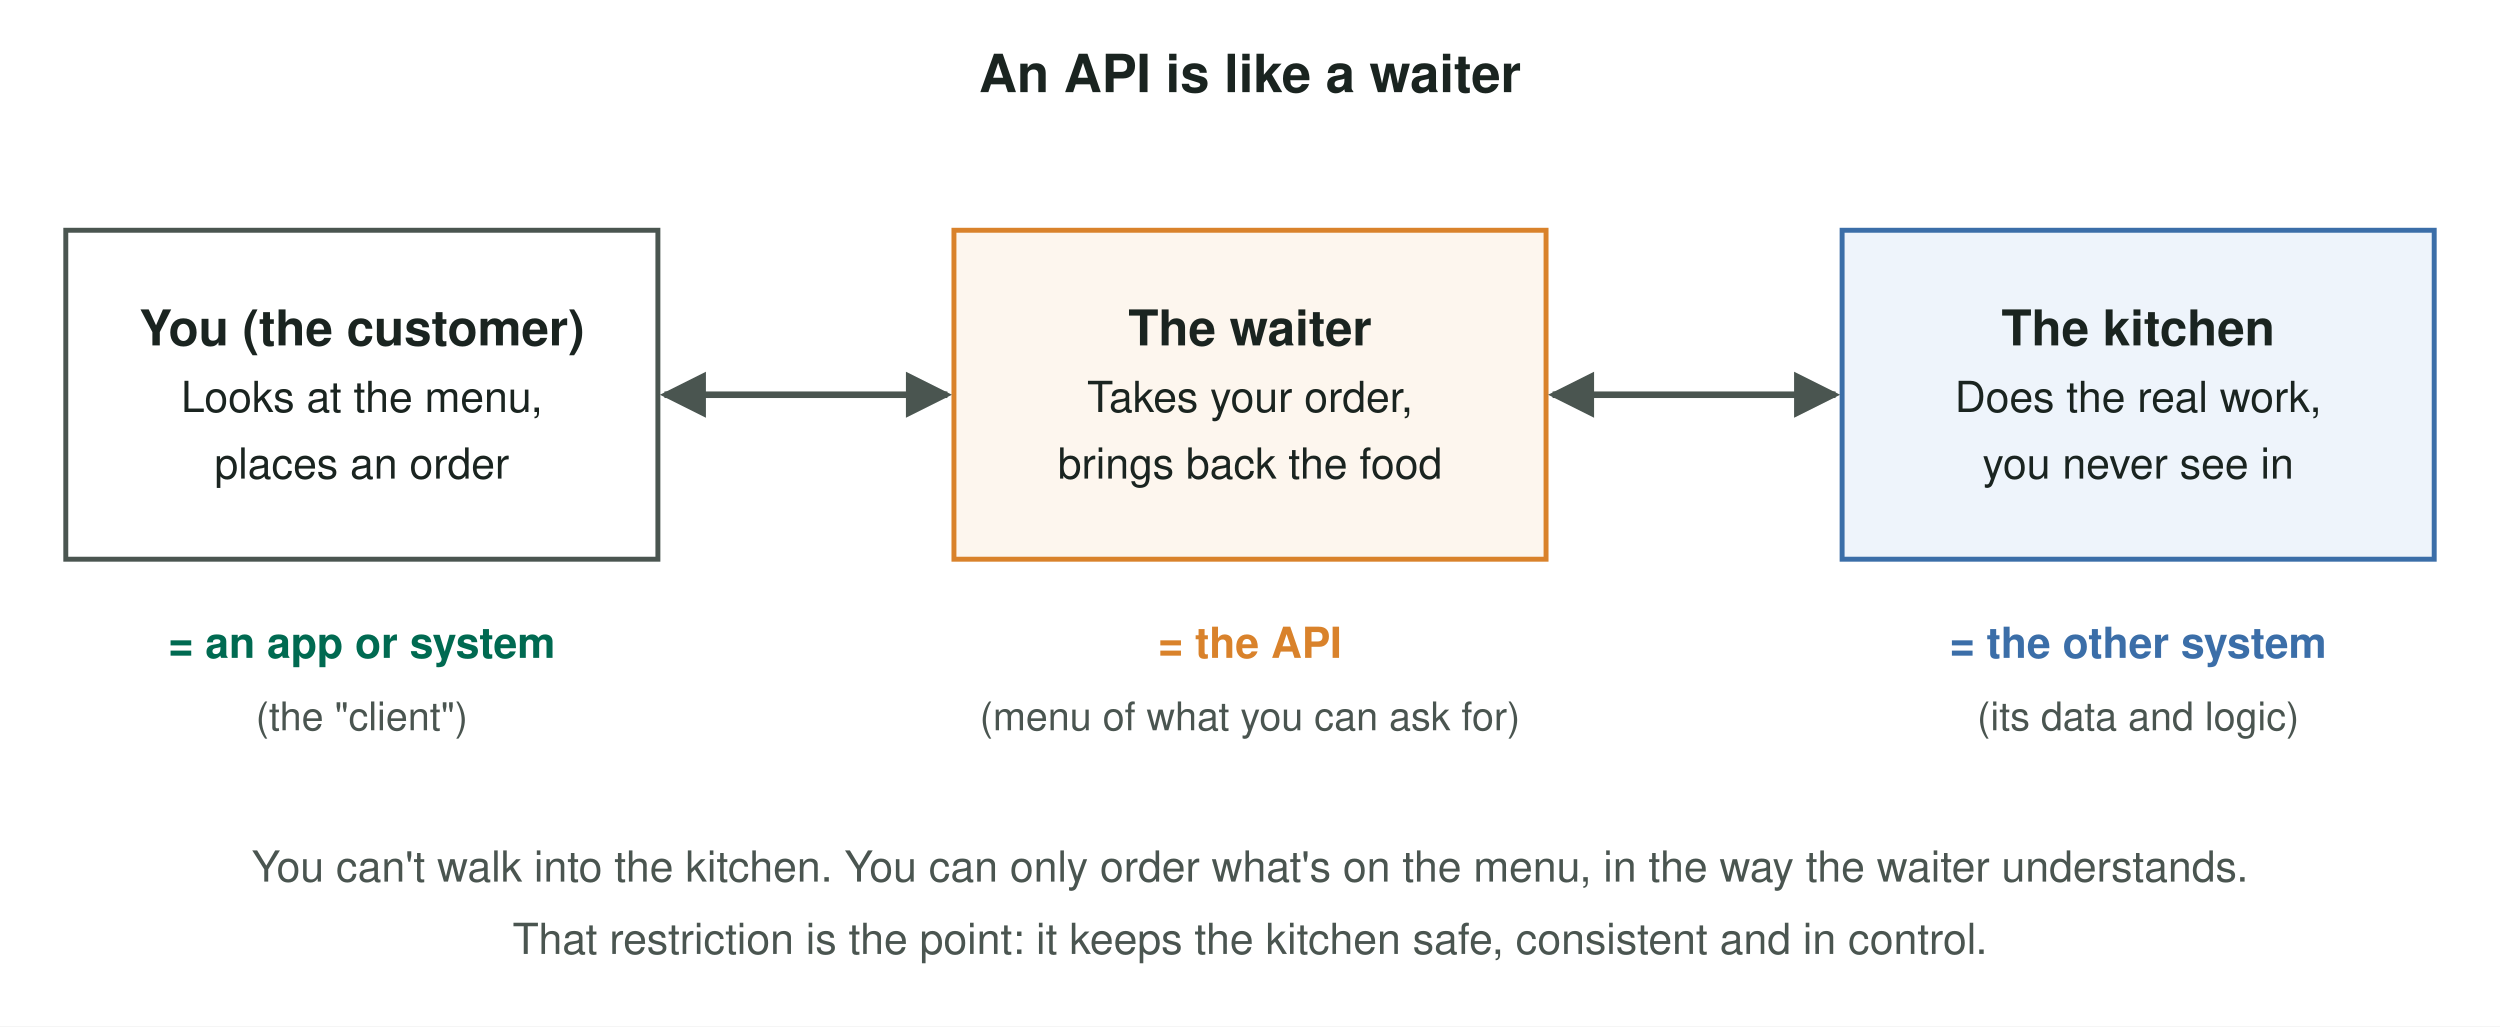
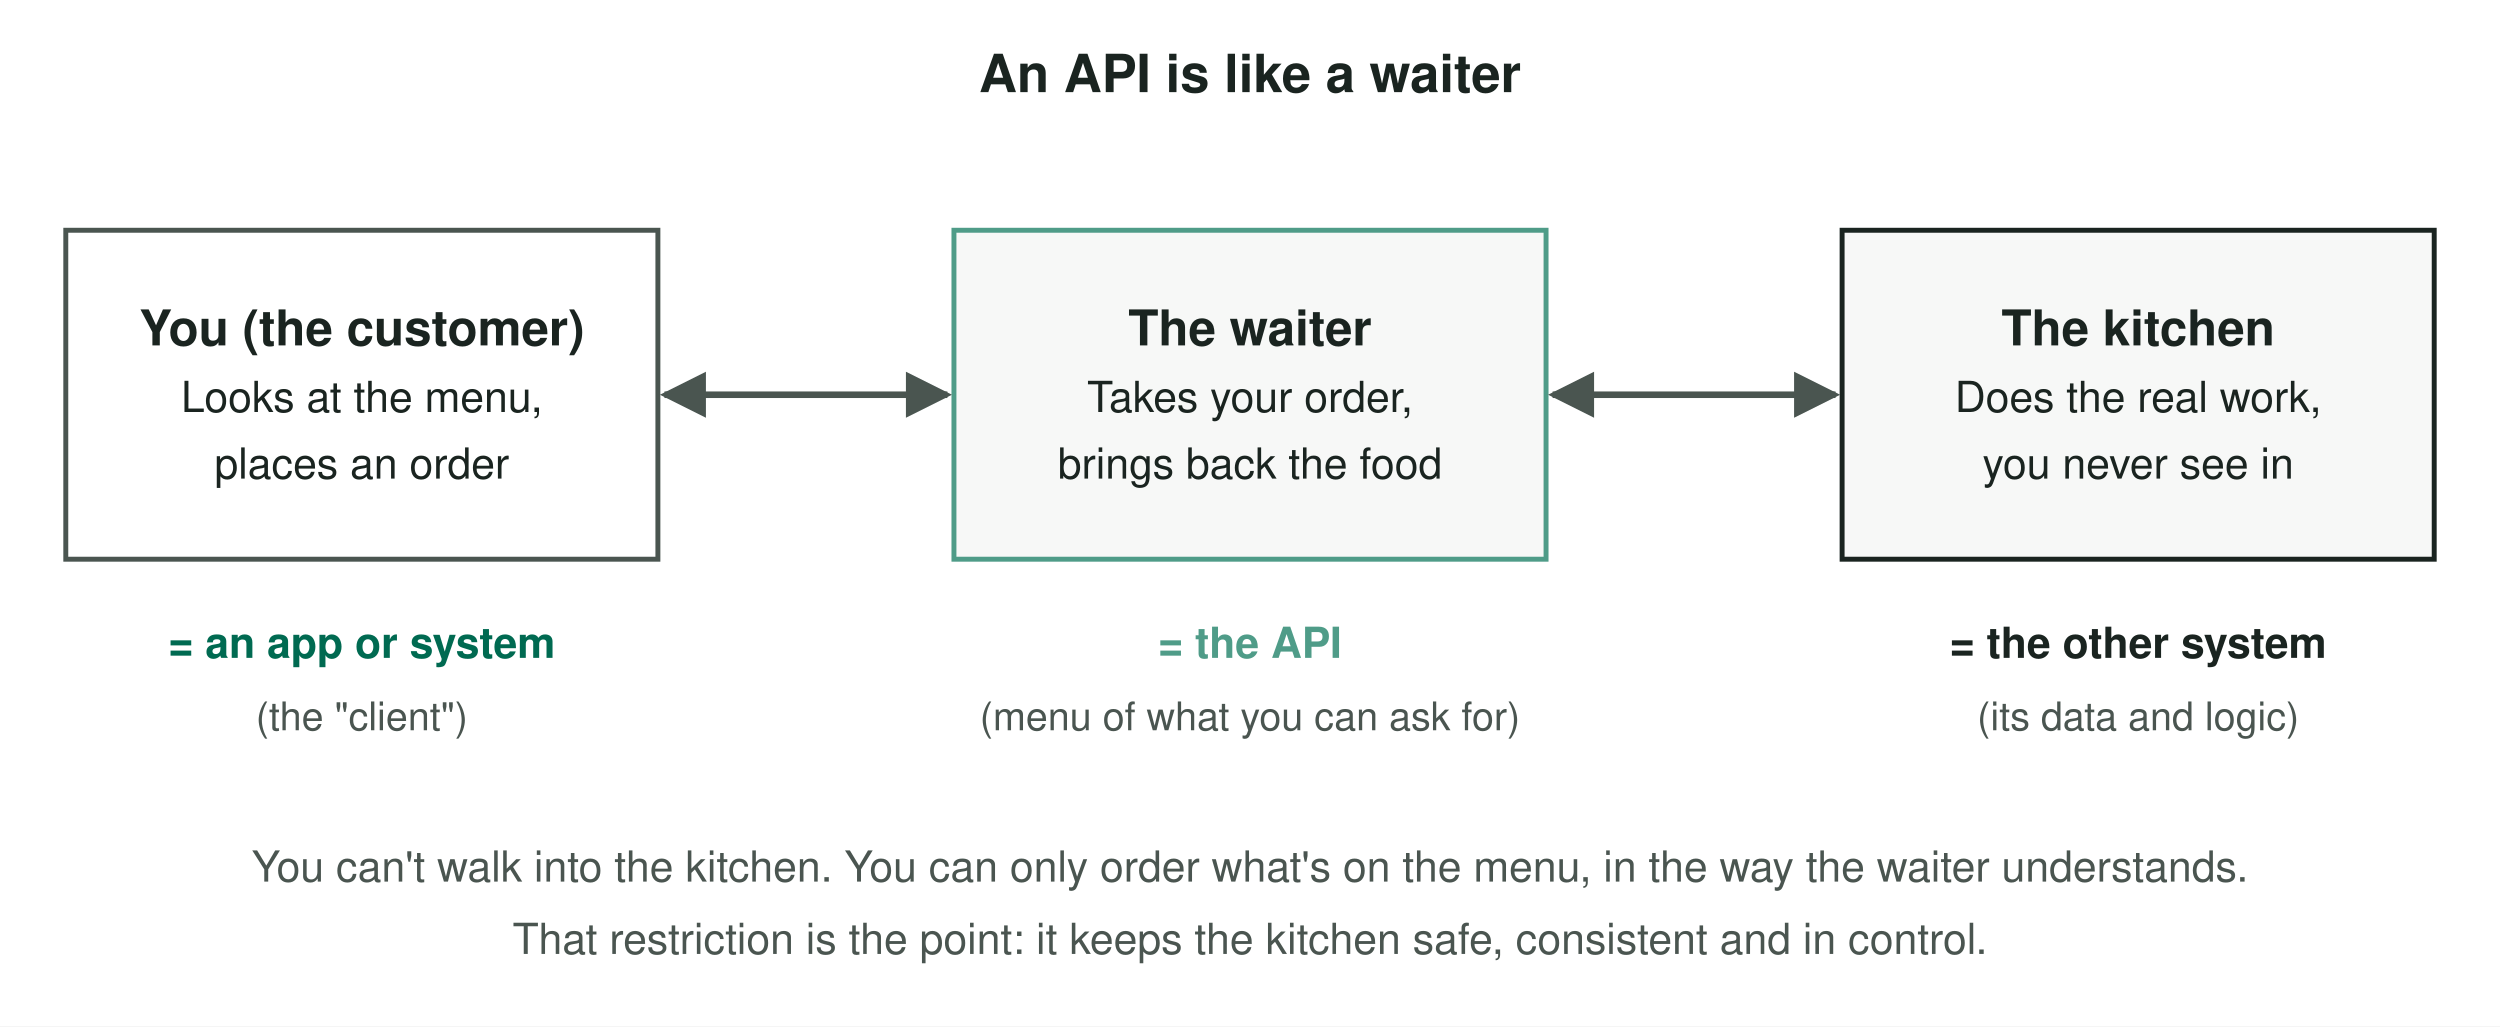
<svg xmlns="http://www.w3.org/2000/svg" viewBox="0 0 760 312" role="img" aria-label="An API compared with a waiter between customer and kitchen" font-family="-apple-system,BlinkMacSystemFont,Segoe UI,Helvetica,Arial,sans-serif">
  <defs>
    <marker id="a" viewBox="0 0 10 10" refX="9" refY="5" markerWidth="7" markerHeight="7" orient="auto-start-reverse">
      <path d="M0 0L10 5L0 10z" fill="#4a5550" />
    </marker>
  </defs>
  <rect width="760" height="312" fill="#fff" />
  <text x="380" y="28" text-anchor="middle" font-size="16" font-weight="700" fill="#1a2420">An API is like a waiter</text>
  <rect x="20" y="70" width="180" height="100" rx="0" fill="#fff" stroke="#4a5550" stroke-width="1.5" />
  <text x="110.0" y="105.0" text-anchor="middle" font-size="15" font-weight="700" fill="#1a2420">You (the customer)</text>
  <text x="110.0" y="125.25" text-anchor="middle" font-size="13" font-weight="400" fill="#1a2420">Looks at the menu,</text>
  <text x="110.0" y="145.5" text-anchor="middle" font-size="13" font-weight="400" fill="#1a2420">places an order</text>
-   <rect x="290" y="70" width="180" height="100" rx="0" fill="#fdf6ee" stroke="#d9822b" stroke-width="1.5" />
+   <rect x="290" y="70" width="180" height="100" rx="0" fill="#f7f8f7" stroke="#4f9c88" stroke-width="1.5" />
  <text x="380.0" y="105.0" text-anchor="middle" font-size="15" font-weight="700" fill="#1a2420">The waiter</text>
  <text x="380.0" y="125.25" text-anchor="middle" font-size="13" font-weight="400" fill="#1a2420">Takes your order,</text>
  <text x="380.0" y="145.5" text-anchor="middle" font-size="13" font-weight="400" fill="#1a2420">brings back the food</text>
-   <rect x="560" y="70" width="180" height="100" rx="0" fill="#eef4fb" stroke="#3b6ea8" stroke-width="1.5" />
+   <rect x="560" y="70" width="180" height="100" rx="0" fill="#f7f8f7" stroke="#1a2420" stroke-width="1.5" />
  <text x="650.0" y="105.0" text-anchor="middle" font-size="15" font-weight="700" fill="#1a2420">The kitchen</text>
  <text x="650.0" y="125.25" text-anchor="middle" font-size="13" font-weight="400" fill="#1a2420">Does the real work,</text>
  <text x="650.0" y="145.5" text-anchor="middle" font-size="13" font-weight="400" fill="#1a2420">you never see in</text>
  <line x1="202" y1="120" x2="288" y2="120" stroke="#4a5550" stroke-width="2" marker-end="url(#a)" marker-start="url(#a)" />
  <line x1="472" y1="120" x2="558" y2="120" stroke="#4a5550" stroke-width="2" marker-end="url(#a)" marker-start="url(#a)" />
  <text x="110" y="200" text-anchor="middle" font-size="13" font-weight="700" fill="#006A51">= an app or system</text>
-   <text x="380" y="200" text-anchor="middle" font-size="13" font-weight="700" fill="#d9822b">= the API</text>
-   <text x="650" y="200" text-anchor="middle" font-size="13" font-weight="700" fill="#3b6ea8">= the other system</text>
+   <text x="380" y="200" text-anchor="middle" font-size="13" font-weight="700" fill="#4f9c88">= the API</text>
+   <text x="650" y="200" text-anchor="middle" font-size="13" font-weight="700" fill="#1a2420">= the other system</text>
  <text x="110" y="222" text-anchor="middle" font-size="12" font-weight="400" fill="#4a5550">(the "client")</text>
  <text x="380" y="222" text-anchor="middle" font-size="12" font-weight="400" fill="#4a5550">(menu of what you can ask for)</text>
  <text x="650" y="222" text-anchor="middle" font-size="12" font-weight="400" fill="#4a5550">(its data and logic)</text>
  <text x="380" y="268" text-anchor="middle" font-size="13" font-weight="400" fill="#4a5550">You can't walk into the kitchen. You can only order what's on the menu, in the way the waiter understands.</text>
  <text x="380" y="290" text-anchor="middle" font-size="13" font-weight="400" fill="#4a5550">That restriction is the point: it keeps the kitchen safe, consistent and in control.</text>
</svg>
